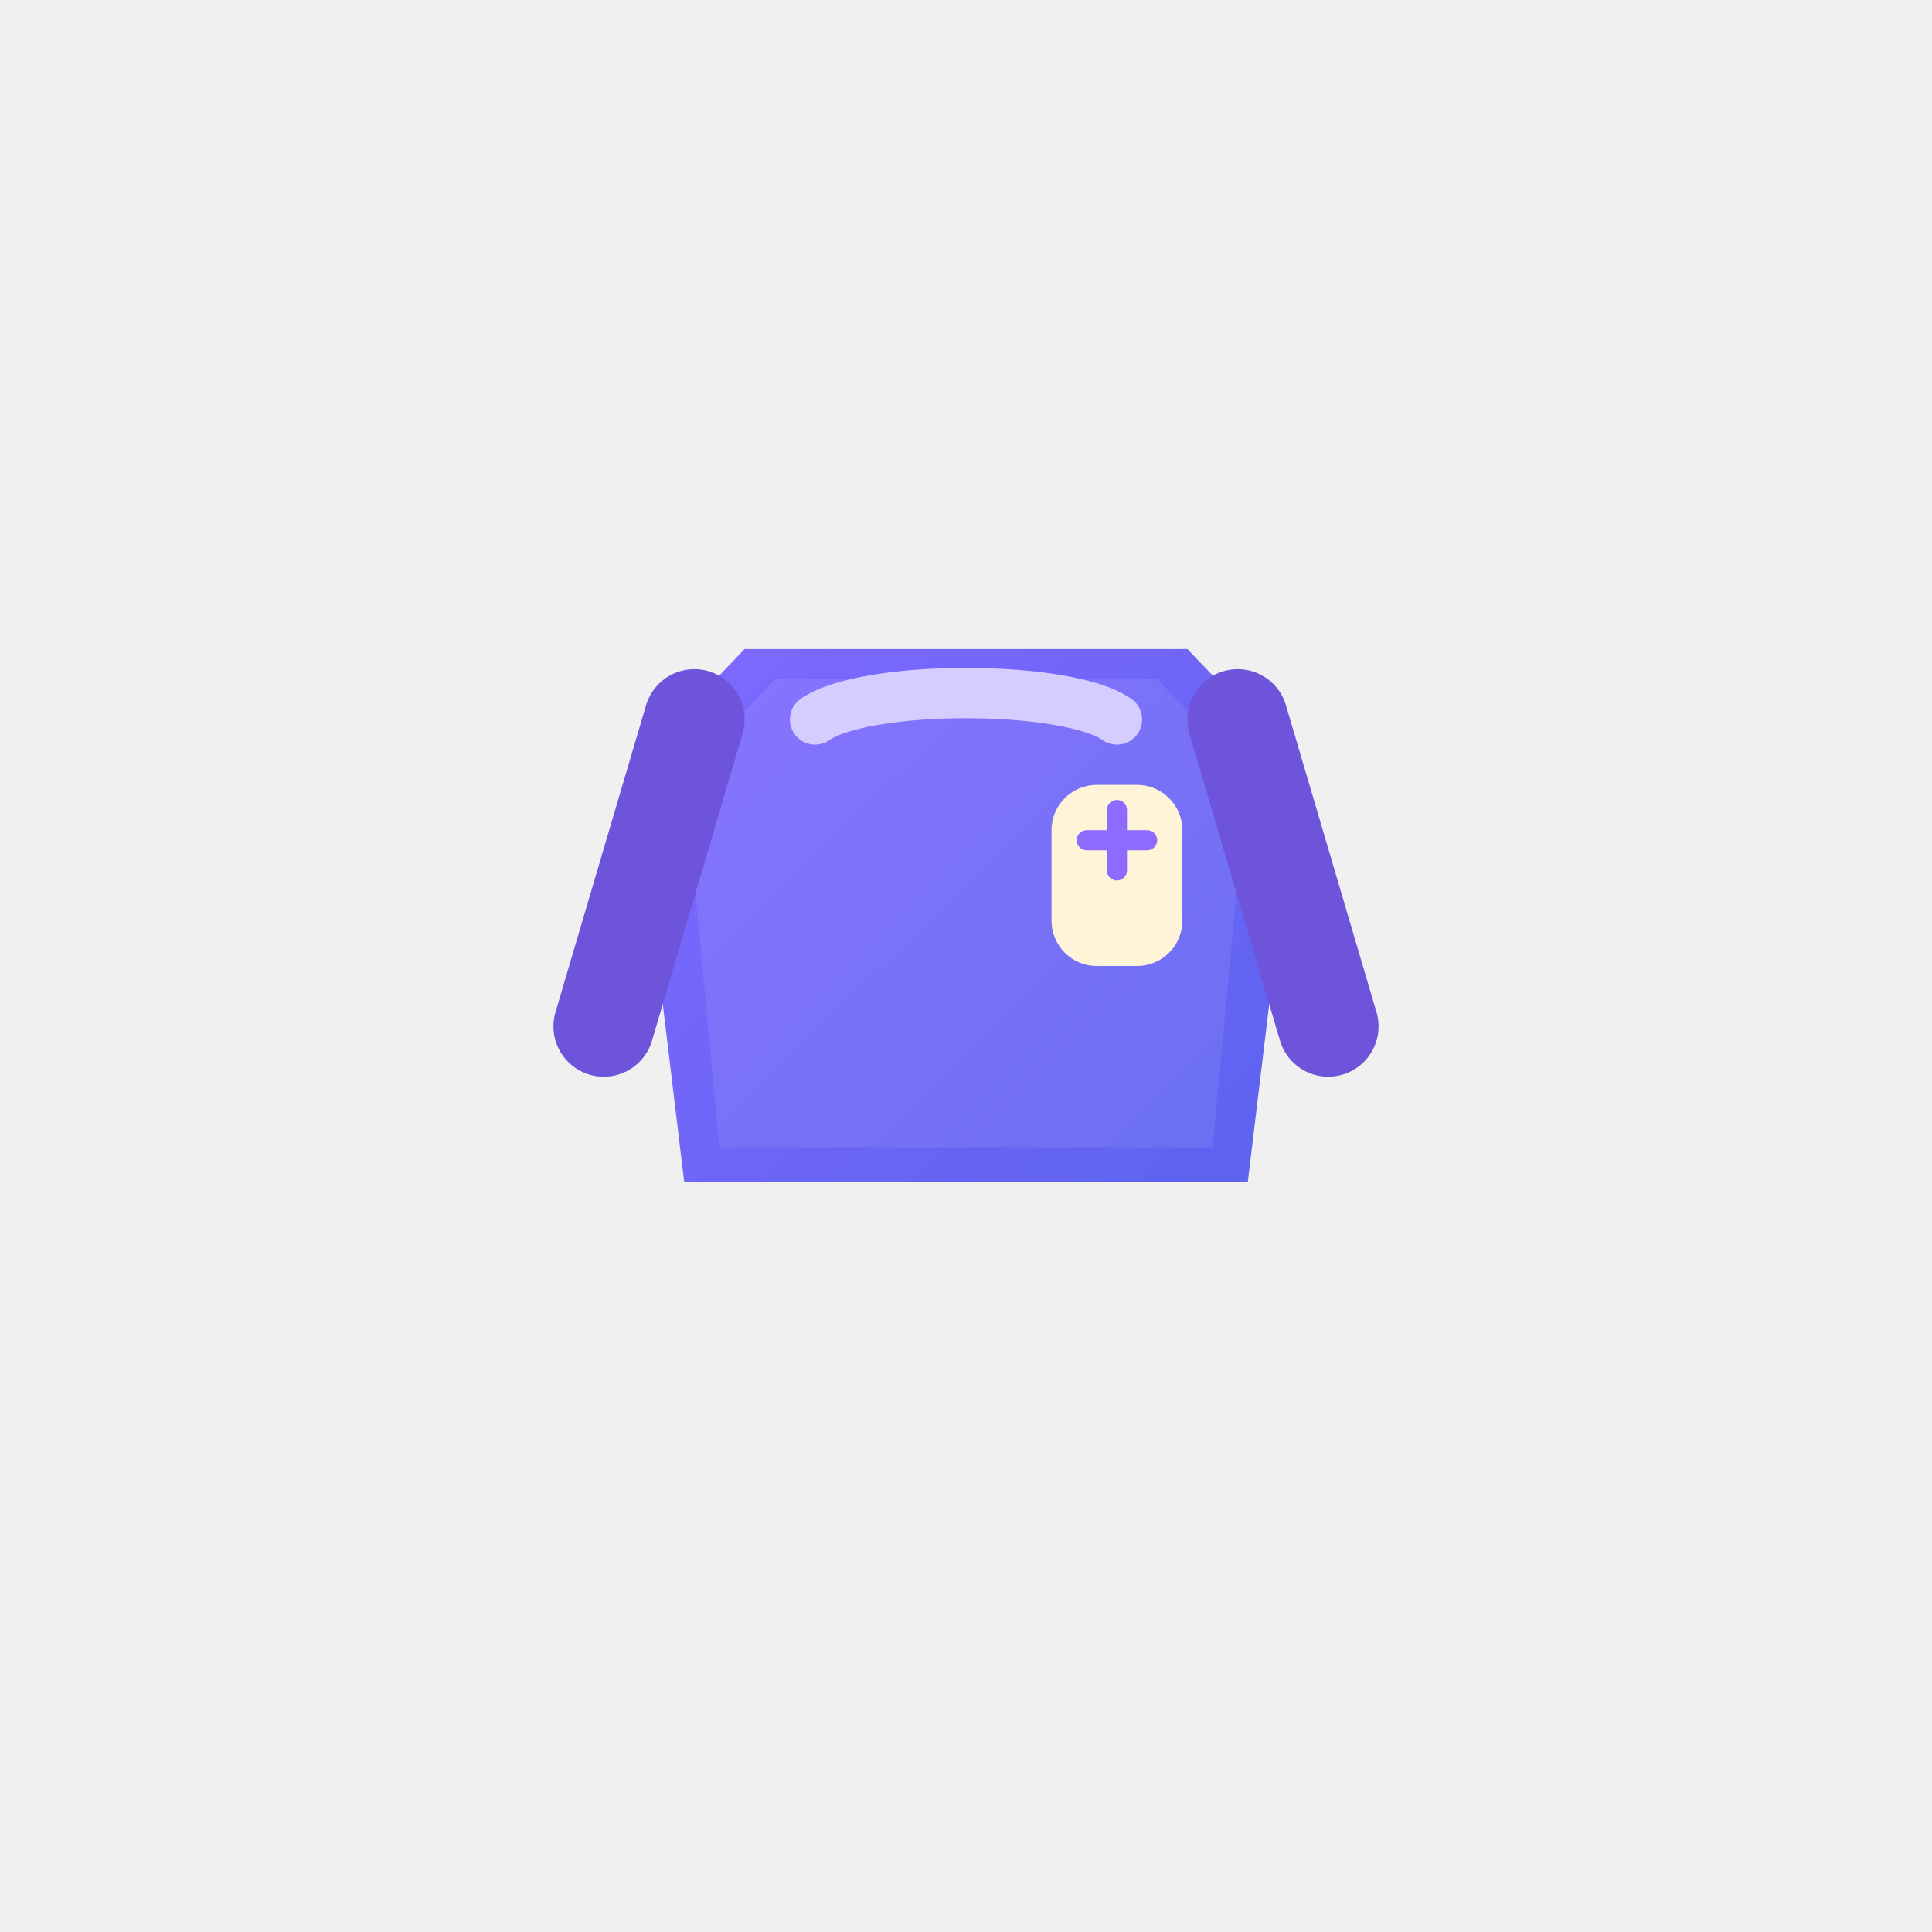
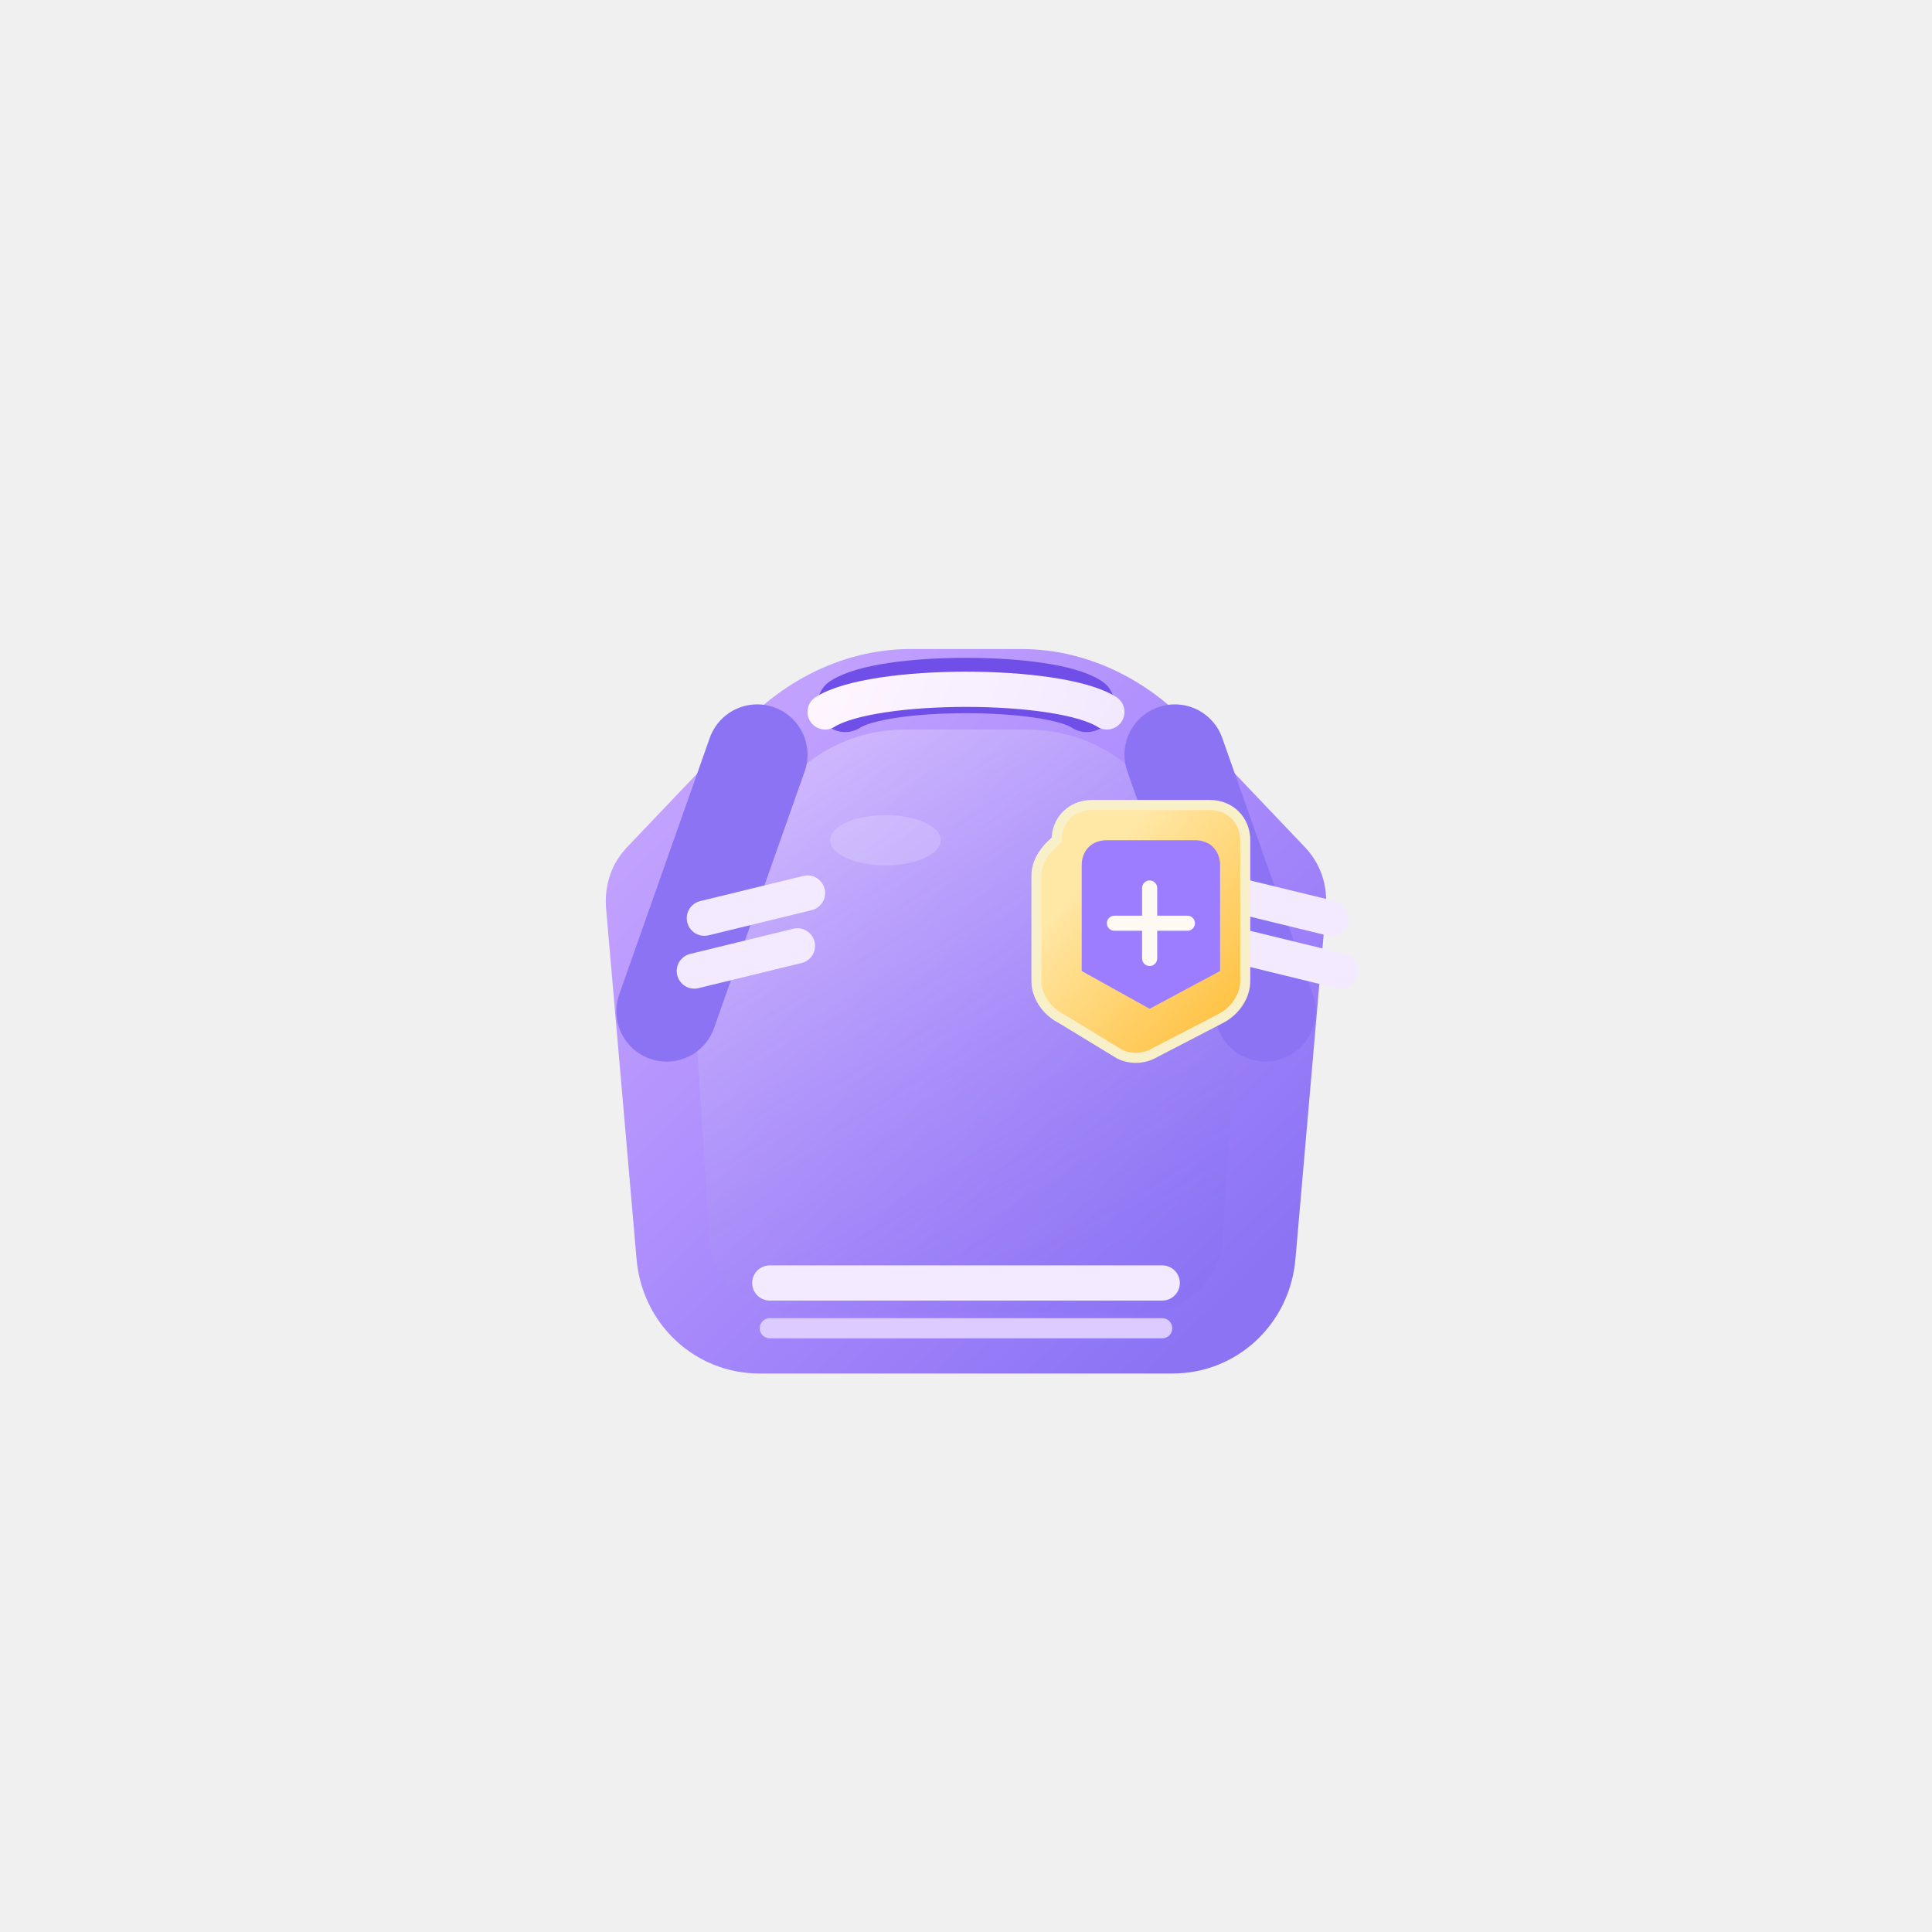
<svg xmlns="http://www.w3.org/2000/svg" width="768" height="768" viewBox="0 0 768 768" fill="none">
  <defs>
-     <linearGradient id="top" x1="282" y1="260" x2="486" y2="470" gradientUnits="userSpaceOnUse">
-       <stop stop-color="#7D68FF" />
-       <stop offset="1" stop-color="#5E63F0" />
+     <linearGradient id="teeBody" x1="270" y1="266" x2="502" y2="504" gradientUnits="userSpaceOnUse">
+       <stop stop-color="#C8A7FF" />
+       <stop offset="0.55" stop-color="#A98AFC" />
+       <stop offset="1" stop-color="#8B73F4" />
+     </linearGradient>
+     <linearGradient id="teeShade" x1="326" y1="302" x2="450" y2="508" gradientUnits="userSpaceOnUse">
+       <stop stop-color="#FFFFFF" stop-opacity="0.26" />
+       <stop offset="1" stop-color="#6F5DE2" stop-opacity="0.08" />
+     </linearGradient>
+     <linearGradient id="teeTrim" x1="316" y1="270" x2="456" y2="326" gradientUnits="userSpaceOnUse">
+       <stop stop-color="#FFF7FF" />
+       <stop offset="1" stop-color="#F0E6FF" />
+     </linearGradient>
+     <linearGradient id="badgeGold" x1="442" y1="338" x2="514" y2="404" gradientUnits="userSpaceOnUse">
+       <stop stop-color="#FFE7A5" />
+       <stop offset="1" stop-color="#FFB92C" />
    </linearGradient>
  </defs>
-   <path d="M296 258H472L516 304L496 470H272L252 304L296 258Z" fill="url(#top)" />
-   <path d="M308 270H460L496 308L482 456H286L272 308L308 270Z" fill="rgba(255,255,255,0.08)" />
-   <path d="M276 286L240 408" stroke="#6E53DB" stroke-width="40" stroke-linecap="round" />
-   <path d="M492 286L528 408" stroke="#6E53DB" stroke-width="40" stroke-linecap="round" />
-   <path d="M324 286C344 272 424 272 444 286" stroke="#D5CCFF" stroke-width="20" stroke-linecap="round" />
-   <rect x="418" y="312" width="52" height="72" rx="18" fill="#FFF4D8" />
-   <path d="M432 334H456" stroke="#8D6BFF" stroke-width="8" stroke-linecap="round" />
-   <path d="M444 322V346" stroke="#8D6BFF" stroke-width="8" stroke-linecap="round" />
+   <path d="M290 294C308 272 334 258 362 258H406C434 258 460 272 478 294L518 336C525 343 528 352 527 362L515 500C513 526 492 546 466 546H302C276 546 255 526 253 500L241 362C240 352 243 343 250 336L290 294Z" fill="url(#teeBody)" />
+   <path d="M312 312C324 298 341 290 360 290H408C427 290 444 298 456 312L486 346C492 352 495 360 494 368L486 492C485 509 471 522 454 522H314C297 522 283 509 282 492L274 368C273 360 276 352 282 346L312 312Z" fill="url(#teeShade)" />
+   <path d="M301 300L265 402" stroke="#8B73F4" stroke-width="40" stroke-linecap="round" />
+   <path d="M467 300L503 402" stroke="#8B73F4" stroke-width="40" stroke-linecap="round" />
+   <path d="M336 280C351 270 417 270 432 280" stroke="#704EE8" stroke-width="22" stroke-linecap="round" />
+   <path d="M328 283C347 271 421 271 440 283" stroke="url(#teeTrim)" stroke-width="14" stroke-linecap="round" />
+   <path d="M280 365L321 355" stroke="#F3EAFF" stroke-width="14" stroke-linecap="round" />
+   <path d="M276 386L317 376" stroke="#F3EAFF" stroke-width="14" stroke-linecap="round" />
+   <path d="M488 355L529 365" stroke="#F3EAFF" stroke-width="14" stroke-linecap="round" />
+   <path d="M492 376L533 386" stroke="#F3EAFF" stroke-width="14" stroke-linecap="round" />
+   <path d="M306 510H462" stroke="#F3EAFF" stroke-width="14" stroke-linecap="round" />
+   <path d="M306 528H462" stroke="#DCCBFF" stroke-width="8" stroke-linecap="round" />
+   <path d="M420 334C420 326 426 320 434 320H481C489 320 495 326 495 334V390C495 396 491 402 485 405L458 419C454 421 449 421 445 419L422 405C416 402 412 396 412 390V348C412 343 415 338 420 334Z" fill="url(#badgeGold)" stroke="#F8F0C8" stroke-width="4" />
+   <path d="M430 344C430 338 434 334 440 334H475C481 334 485 338 485 344V386L457 401L430 386V344Z" fill="#9C7CFF" />
+   <path d="M443 367H472" stroke="#FFF9F3" stroke-width="6" stroke-linecap="round" />
+   <path d="M457 353V381" stroke="#FFF9F3" stroke-width="6" stroke-linecap="round" />
+   <ellipse cx="352" cy="334" rx="22" ry="10" fill="#FFFFFF" fill-opacity="0.18" />
</svg>
